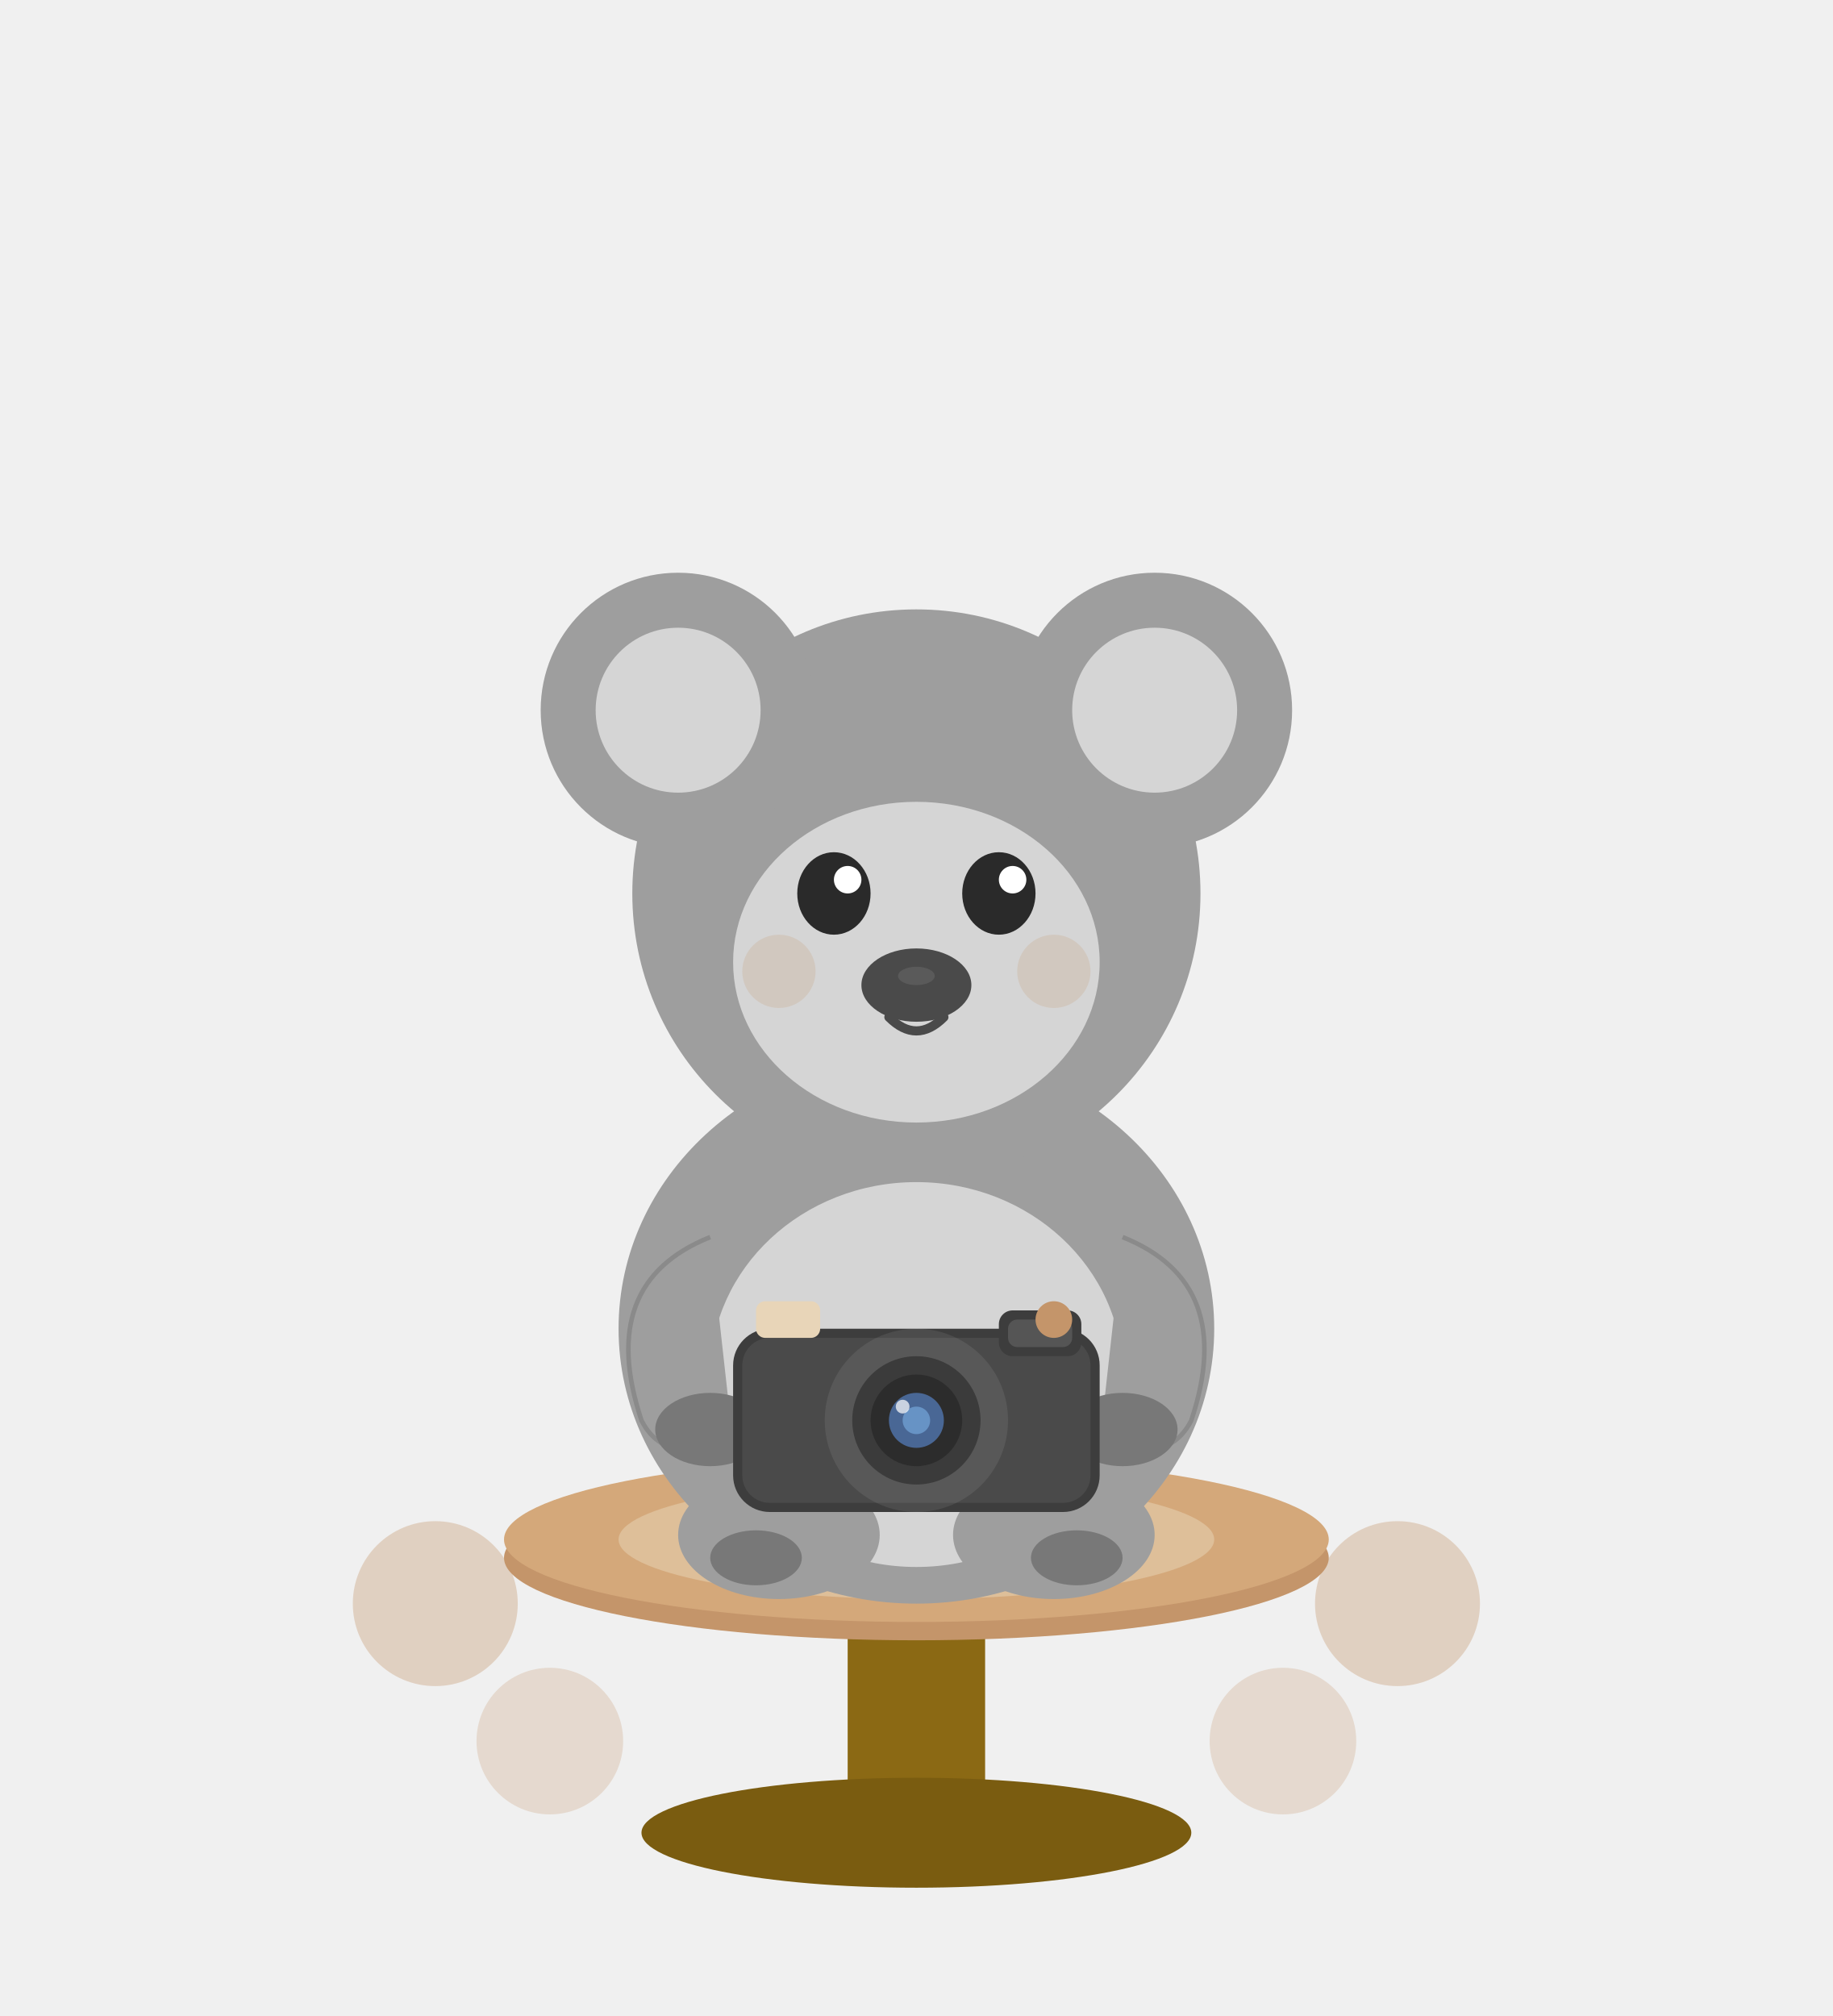
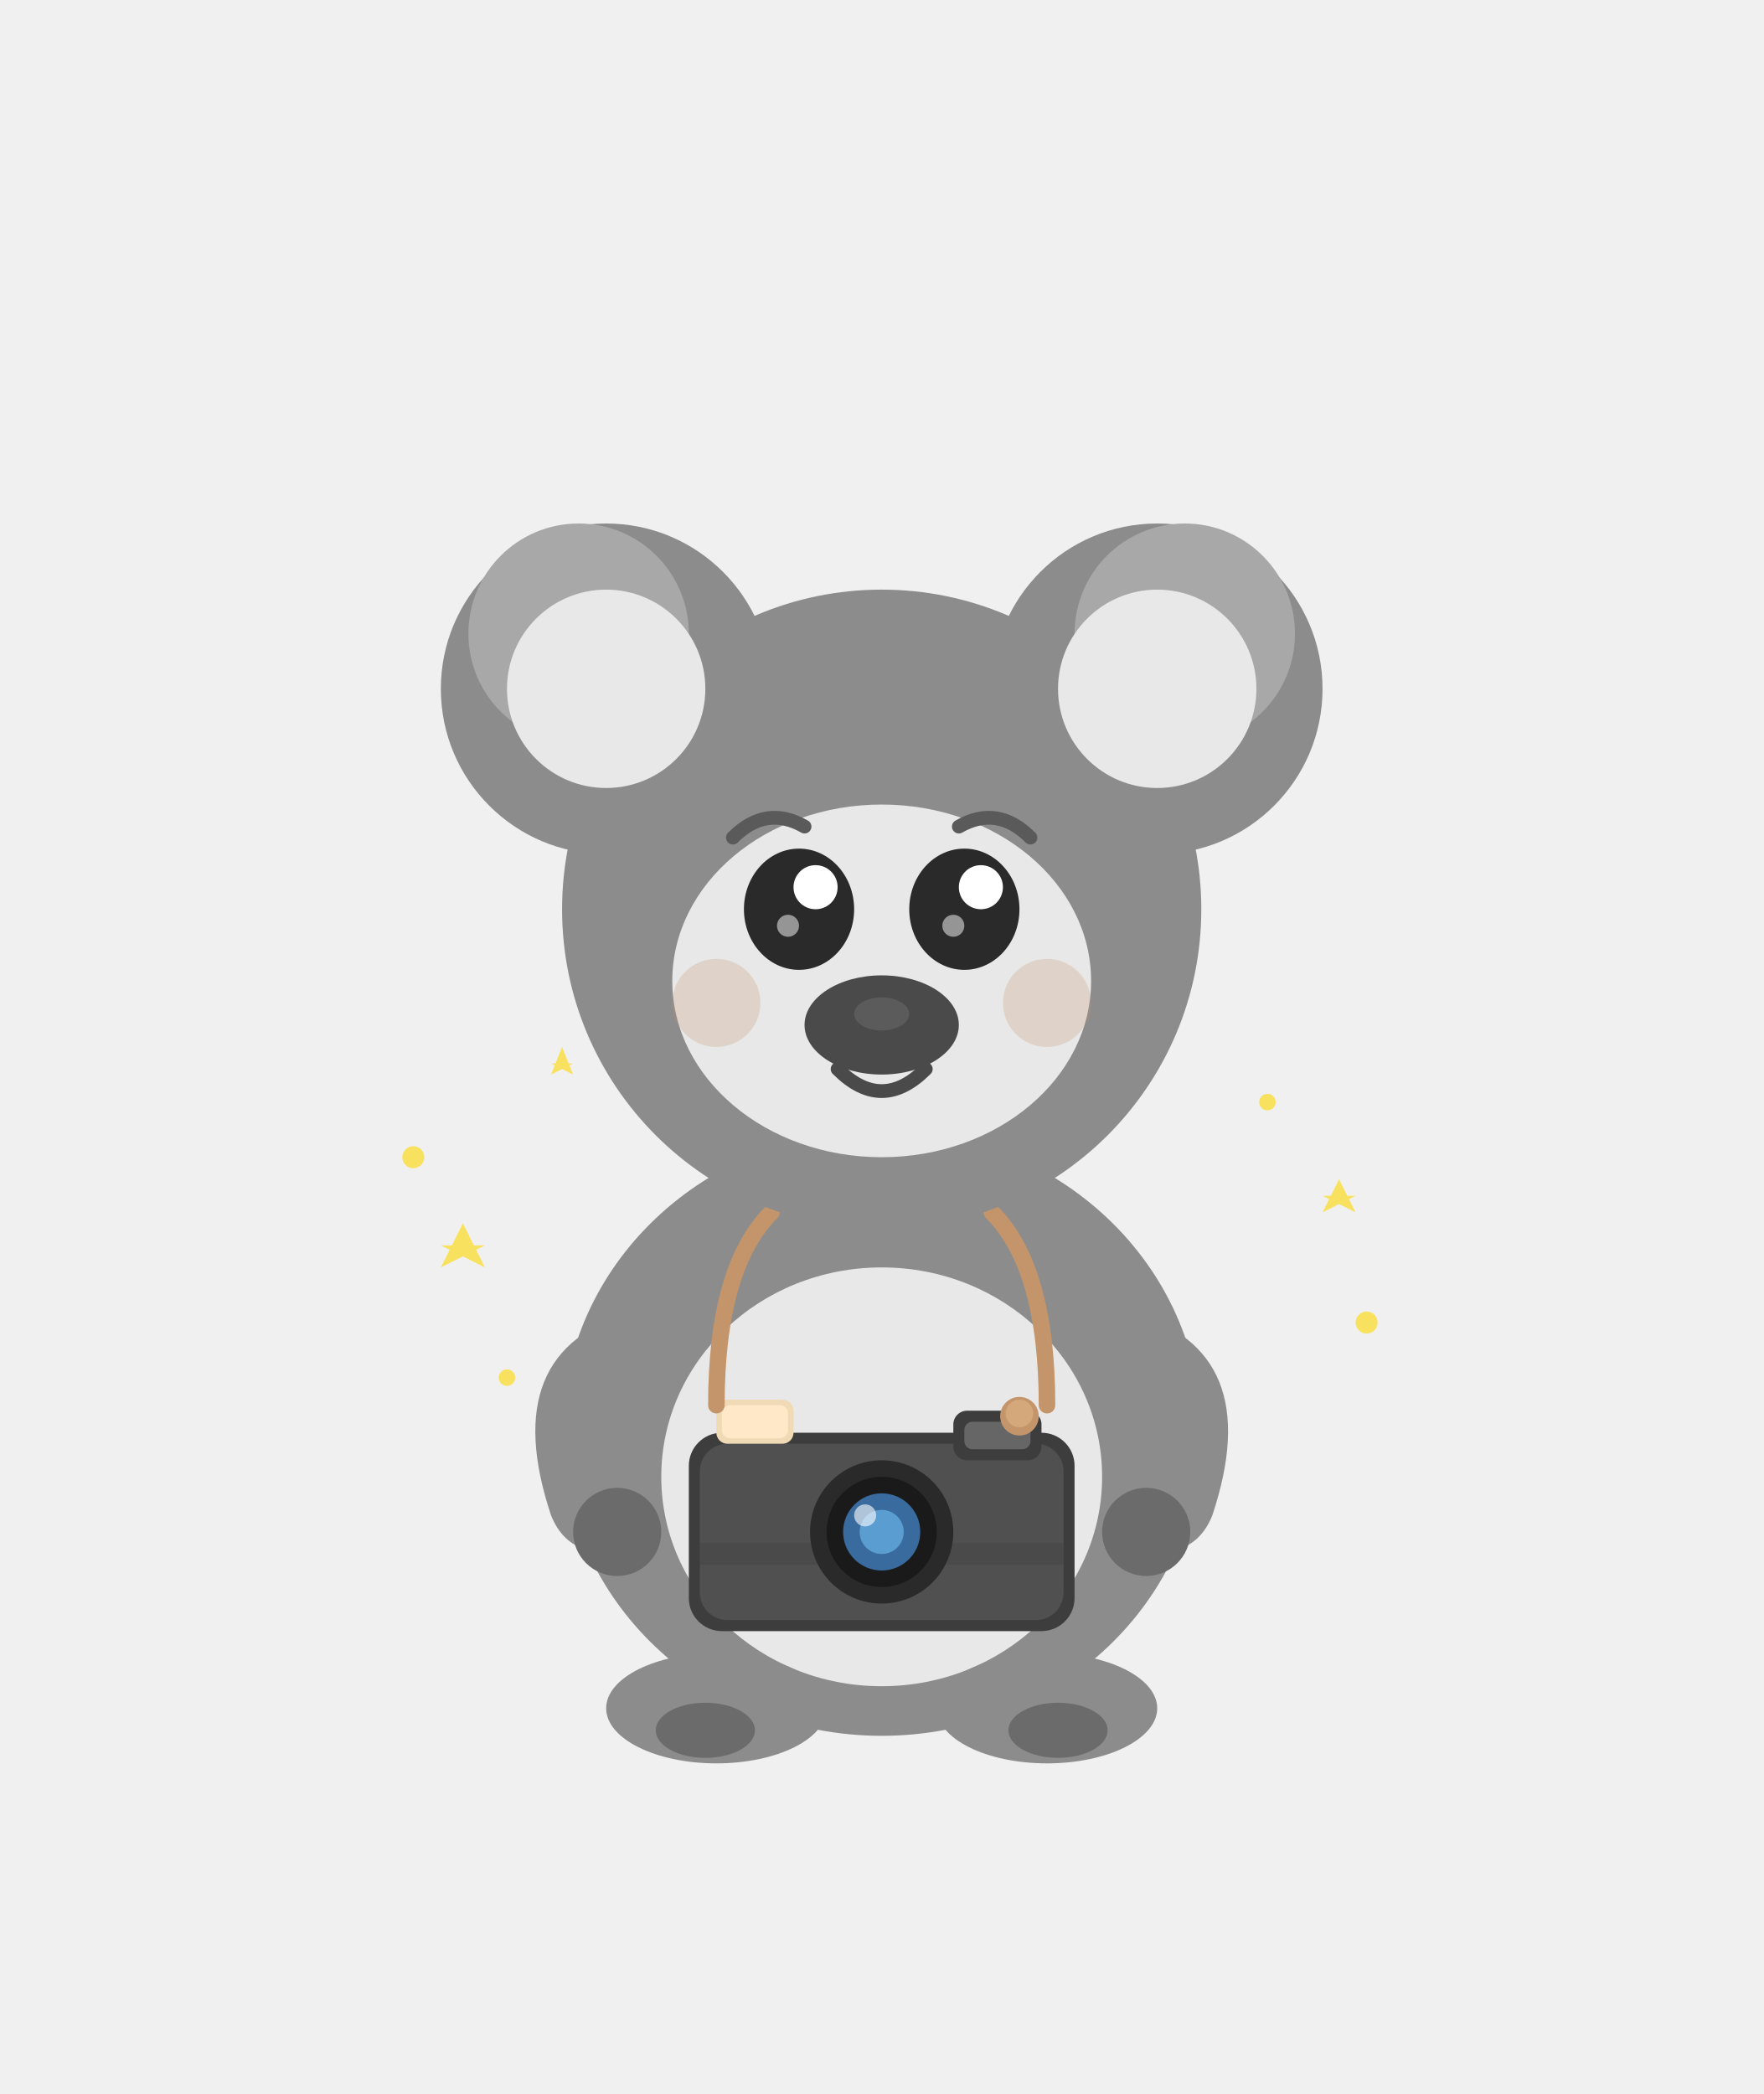
- <svg xmlns="http://www.w3.org/2000/svg" viewBox="0 0 400 440" fill="none">
-   <rect x="185" y="340" width="30" height="60" rx="4" fill="#8B6914" />
-   <ellipse cx="200" cy="400" rx="60" ry="12" fill="#7A5C10" />
-   <ellipse cx="200" cy="340" rx="90" ry="18" fill="#C4956A" />
-   <ellipse cx="200" cy="336" rx="90" ry="18" fill="#D4A87A" />
-   <ellipse cx="200" cy="336" rx="65" ry="13" fill="#E8D5B8" opacity="0.5" />
-   <circle cx="95" cy="350" r="18" fill="#C4956A" opacity="0.35" />
-   <circle cx="305" cy="350" r="18" fill="#C4956A" opacity="0.35" />
-   <circle cx="120" cy="380" r="16" fill="#C4956A" opacity="0.25" />
-   <circle cx="280" cy="380" r="16" fill="#C4956A" opacity="0.25" />
-   <ellipse cx="200" cy="290" rx="65" ry="60" fill="#9E9E9E" />
-   <ellipse cx="200" cy="300" rx="45" ry="42" fill="#D5D5D5" />
-   <ellipse cx="170" cy="335" rx="22" ry="14" fill="#9E9E9E" />
-   <ellipse cx="230" cy="335" rx="22" ry="14" fill="#9E9E9E" />
-   <ellipse cx="165" cy="340" rx="10" ry="6" fill="#787878" />
-   <ellipse cx="235" cy="340" rx="10" ry="6" fill="#787878" />
-   <path d="M155 270 Q130 280 140 310 Q145 320 160 315" fill="#9E9E9E" stroke="#8A8A8A" stroke-width="1" />
-   <path d="M245 270 Q270 280 260 310 Q255 320 240 315" fill="#9E9E9E" stroke="#8A8A8A" stroke-width="1" />
-   <ellipse cx="155" cy="312" rx="12" ry="8" fill="#787878" />
-   <ellipse cx="245" cy="312" rx="12" ry="8" fill="#787878" />
-   <rect x="160" y="290" width="80" height="40" rx="8" fill="#3D3D3D" />
-   <rect x="162" y="292" width="76" height="36" rx="6" fill="#4A4A4A" />
-   <circle cx="200" cy="310" r="14" fill="#2A2A2A" />
-   <circle cx="200" cy="310" r="10" fill="#1A1A1A" />
-   <circle cx="200" cy="310" r="6" fill="#3A5A8C" />
-   <circle cx="200" cy="310" r="3" fill="#5A8AC0" />
-   <circle cx="197" cy="307" r="1.5" fill="white" opacity="0.7" />
-   <rect x="218" y="286" width="18" height="10" rx="3" fill="#3D3D3D" />
-   <rect x="220" y="288" width="14" height="6" rx="2" fill="#555" />
-   <rect x="165" y="284" width="14" height="8" rx="2" fill="#E8D5B8" />
-   <circle cx="230" cy="288" r="4" fill="#C4956A" />
-   <circle cx="200" cy="310" r="20" fill="white" opacity="0.08" />
-   <circle cx="200" cy="195" r="62" fill="#9E9E9E" />
-   <circle cx="148" cy="155" r="30" fill="#9E9E9E" />
-   <circle cx="148" cy="155" r="18" fill="#D5D5D5" />
-   <circle cx="252" cy="155" r="30" fill="#9E9E9E" />
-   <circle cx="252" cy="155" r="18" fill="#D5D5D5" />
-   <ellipse cx="200" cy="210" rx="40" ry="35" fill="#D5D5D5" />
-   <ellipse cx="182" cy="195" rx="8" ry="9" fill="#2A2A2A" />
-   <ellipse cx="218" cy="195" rx="8" ry="9" fill="#2A2A2A" />
-   <circle cx="185" cy="192" r="3" fill="white" />
-   <circle cx="221" cy="192" r="3" fill="white" />
-   <ellipse cx="200" cy="215" rx="12" ry="8" fill="#4A4A4A" />
-   <ellipse cx="200" cy="213" rx="4" ry="2" fill="#6A6A6A" opacity="0.5" />
-   <path d="M194 222 Q200 228 206 222" stroke="#4A4A4A" stroke-width="2" fill="none" stroke-linecap="round" />
-   <circle cx="170" cy="212" r="8" fill="#C4956A" opacity="0.2" />
-   <circle cx="230" cy="212" r="8" fill="#C4956A" opacity="0.2" />
+ <svg xmlns="http://www.w3.org/2000/svg" viewBox="0 0 320 380" fill="none">
+   <ellipse cx="160" cy="260" rx="58" ry="55" fill="#8C8C8C" />
+   <ellipse cx="160" cy="268" rx="40" ry="38" fill="#E8E8E8" />
+   <ellipse cx="130" cy="310" rx="20" ry="10" fill="#8C8C8C" />
+   <ellipse cx="190" cy="310" rx="20" ry="10" fill="#8C8C8C" />
+   <ellipse cx="128" cy="314" rx="9" ry="5" fill="#6B6B6B" />
+   <ellipse cx="192" cy="314" rx="9" ry="5" fill="#6B6B6B" />
+   <path d="M115 238 Q90 245 100 275 Q104 285 118 280" fill="#8C8C8C" />
+   <circle cx="112" cy="278" r="8" fill="#6B6B6B" />
+   <path d="M205 238 Q230 245 220 275 Q216 285 202 280" fill="#8C8C8C" />
+   <circle cx="208" cy="278" r="8" fill="#6B6B6B" />
+   <rect x="125" y="260" width="70" height="36" rx="6" fill="#3D3D3D" />
+   <rect x="127" y="262" width="66" height="32" rx="5" fill="#505050" />
+   <rect x="127" y="280" width="66" height="4" fill="#3D3D3D" opacity="0.3" />
+   <circle cx="160" cy="278" r="13" fill="#2A2A2A" />
+   <circle cx="160" cy="278" r="10" fill="#1A1A1A" />
+   <circle cx="160" cy="278" r="7" fill="#3A6B9F" />
+   <circle cx="160" cy="278" r="4" fill="#5A9DD0" />
+   <circle cx="157" cy="275" r="2" fill="white" opacity="0.6" />
+   <rect x="130" y="254" width="14" height="8" rx="2" fill="#F0D9B5" />
+   <rect x="131" y="255" width="12" height="6" rx="1.5" fill="#FFE8C8" />
+   <rect x="173" y="256" width="16" height="9" rx="2.5" fill="#3D3D3D" />
+   <rect x="175" y="258" width="12" height="5" rx="1.5" fill="#666" />
+   <circle cx="185" cy="257" r="3.5" fill="#C4956A" />
+   <circle cx="185" cy="256.5" r="2.5" fill="#D4A87A" />
+   <path d="M130 255 Q130 230 140 220" stroke="#C4956A" stroke-width="3" fill="none" stroke-linecap="round" />
+   <path d="M190 255 Q190 230 180 220" stroke="#C4956A" stroke-width="3" fill="none" stroke-linecap="round" />
+   <circle cx="160" cy="165" r="58" fill="#8C8C8C" />
+   <circle cx="110" cy="125" r="30" fill="#8C8C8C" />
+   <circle cx="105" cy="115" r="20" fill="#A8A8A8" />
+   <circle cx="110" cy="125" r="18" fill="#E8E8E8" />
+   <circle cx="210" cy="125" r="30" fill="#8C8C8C" />
+   <circle cx="215" cy="115" r="20" fill="#A8A8A8" />
+   <circle cx="210" cy="125" r="18" fill="#E8E8E8" />
+   <ellipse cx="160" cy="178" rx="38" ry="32" fill="#E8E8E8" />
+   <path d="M133 152 Q139 146 146 150" stroke="#5A5A5A" stroke-width="2.5" fill="none" stroke-linecap="round" />
+   <path d="M174 150 Q181 146 187 152" stroke="#5A5A5A" stroke-width="2.5" fill="none" stroke-linecap="round" />
+   <ellipse cx="145" cy="165" rx="10" ry="11" fill="#2A2A2A" />
+   <ellipse cx="175" cy="165" rx="10" ry="11" fill="#2A2A2A" />
+   <circle cx="148" cy="161" r="4" fill="white" />
+   <circle cx="178" cy="161" r="4" fill="white" />
+   <circle cx="143" cy="168" r="2" fill="white" opacity="0.5" />
+   <circle cx="173" cy="168" r="2" fill="white" opacity="0.5" />
+   <ellipse cx="160" cy="186" rx="14" ry="9" fill="#4A4A4A" />
+   <ellipse cx="160" cy="184" rx="5" ry="3" fill="#6B6B6B" opacity="0.5" />
+   <path d="M152 194 Q160 202 168 194" stroke="#4A4A4A" stroke-width="2.5" fill="none" stroke-linecap="round" />
+   <circle cx="130" cy="182" r="8" fill="#C4956A" opacity="0.25" />
+   <circle cx="190" cy="182" r="8" fill="#C4956A" opacity="0.25" />
+   <g opacity="0.6">
+     <path d="M80 230 L84 222 L88 230 L80 226 L88 226 Z" fill="#FFD700" />
+     <path d="M240 220 L243 214 L246 220 L240 217 L246 217 Z" fill="#FFD700" />
+     <path d="M100 195 L102 190 L104 195 L100 193 L104 193 Z" fill="#FFD700" />
+     <circle cx="75" cy="210" r="2" fill="#FFD700" />
+     <circle cx="248" cy="240" r="2" fill="#FFD700" />
+     <circle cx="92" cy="250" r="1.5" fill="#FFD700" />
+     <circle cx="230" cy="200" r="1.5" fill="#FFD700" />
+   </g>
</svg>
